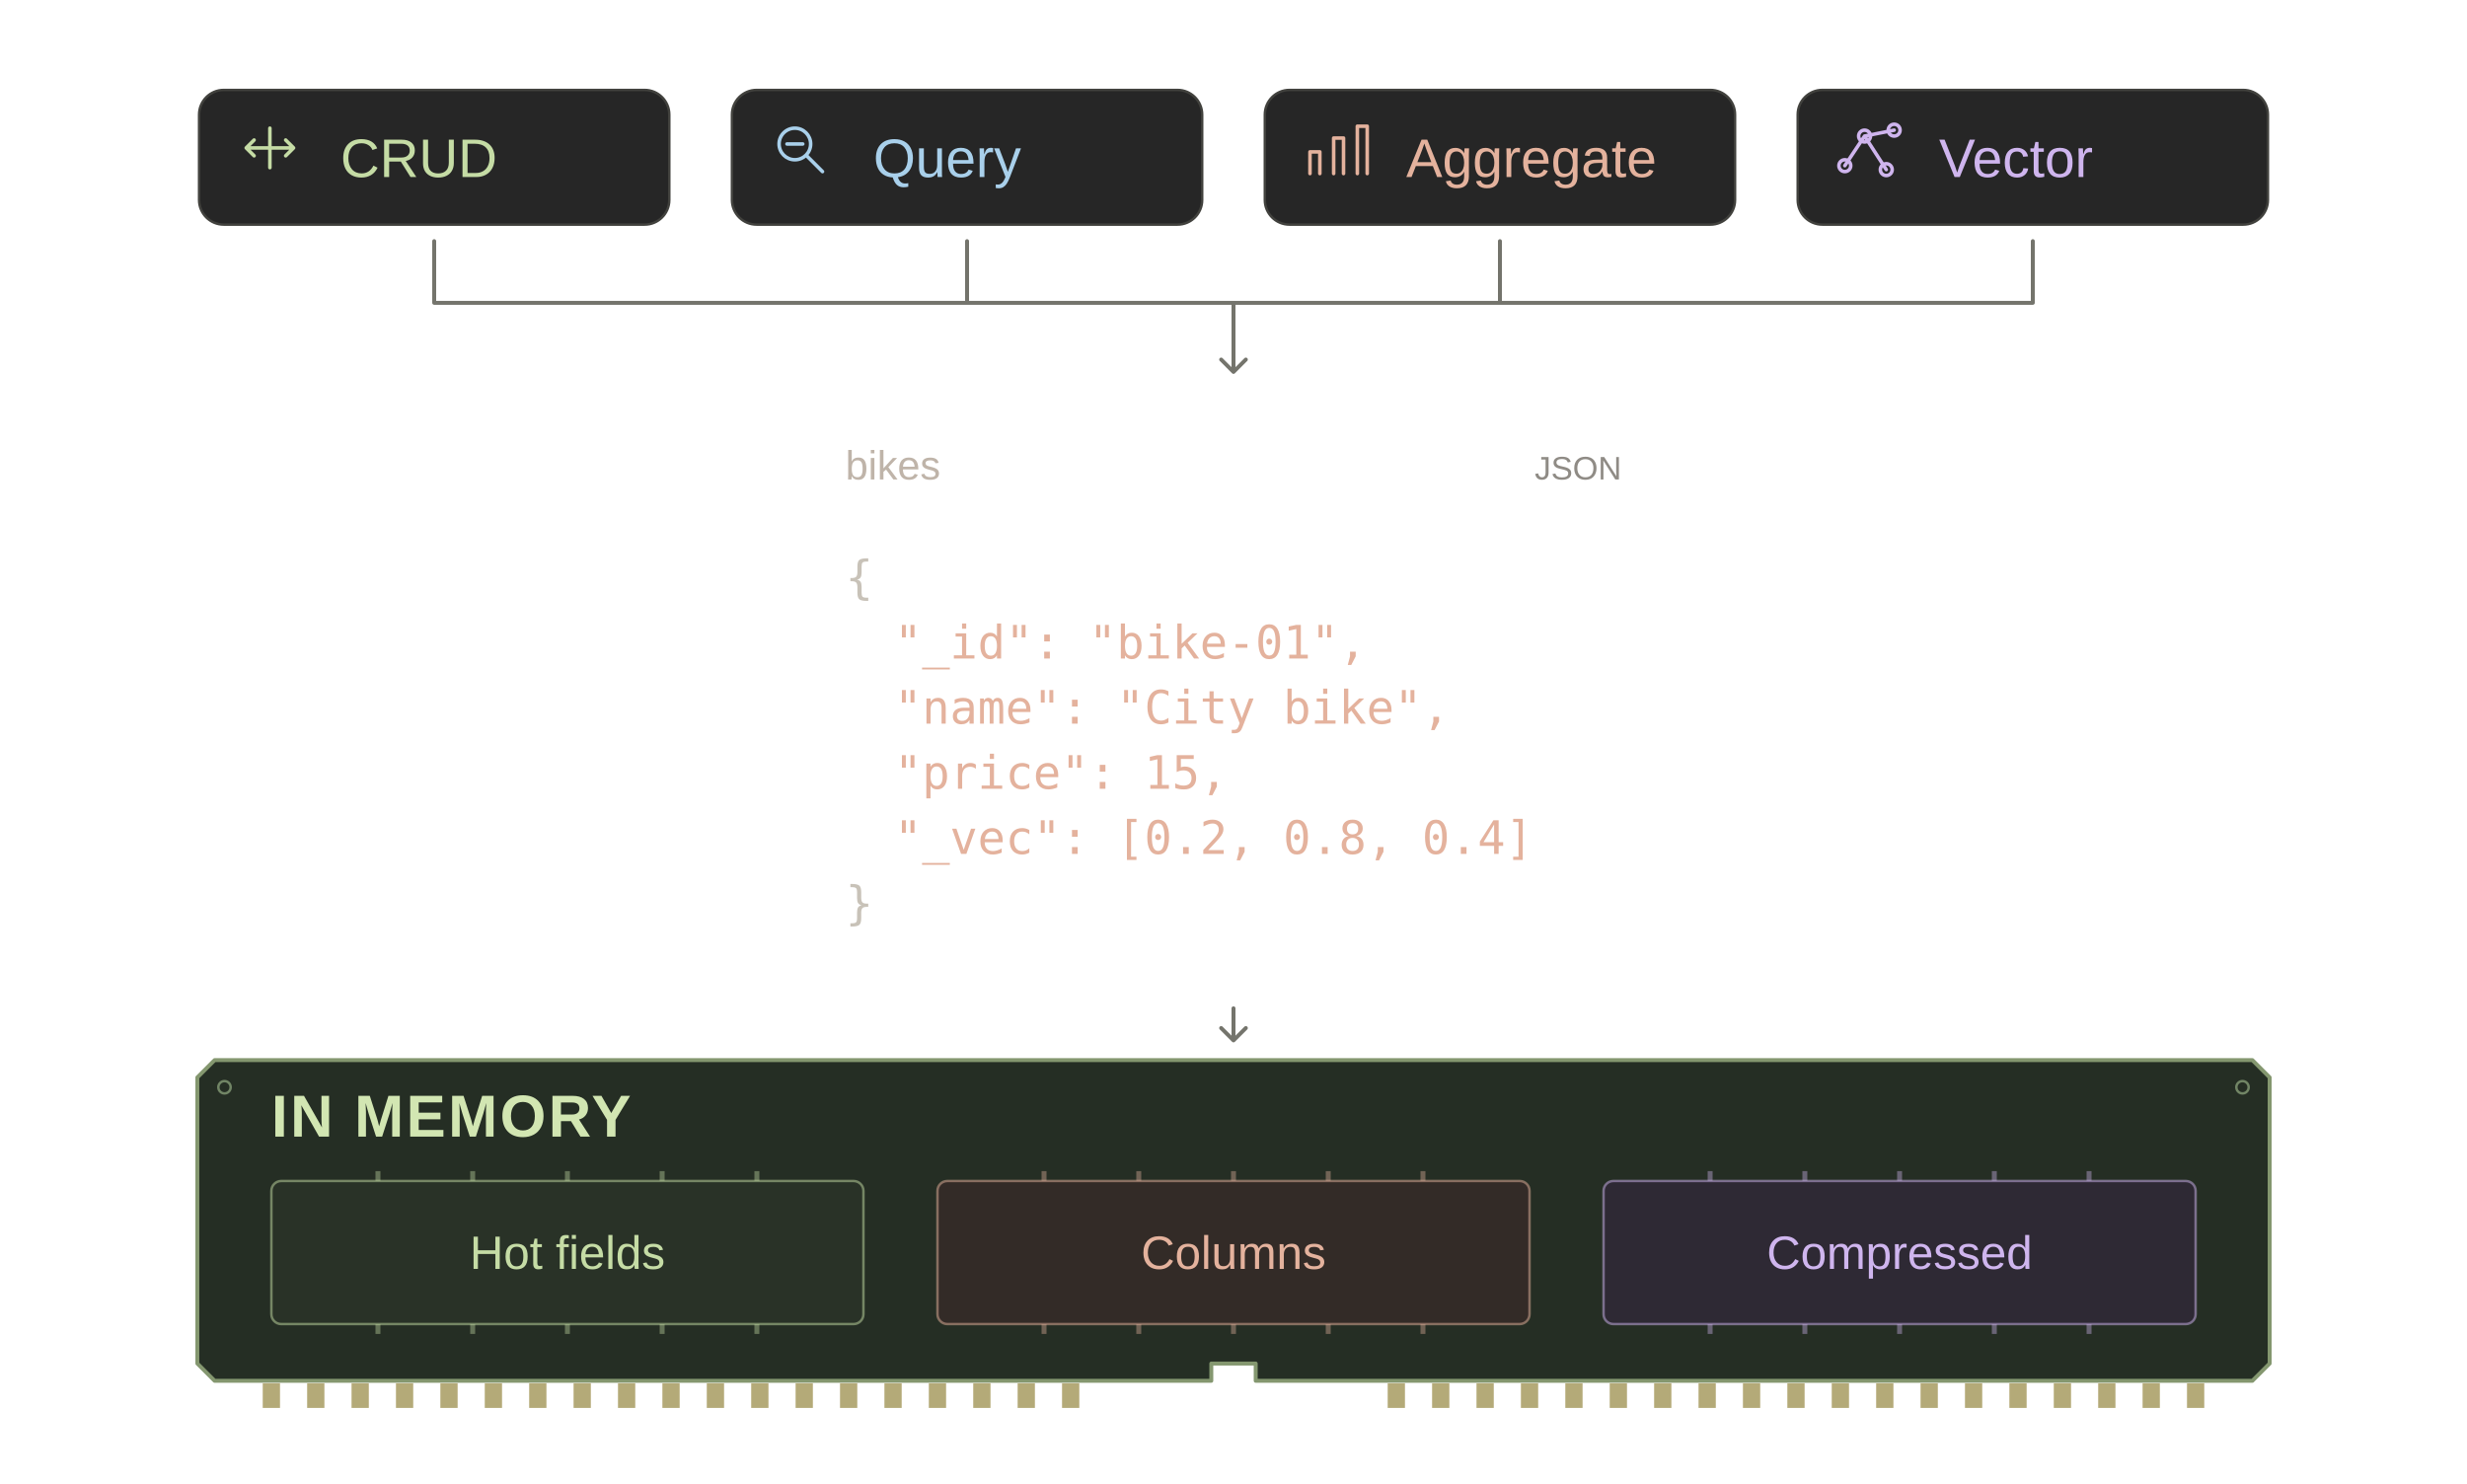
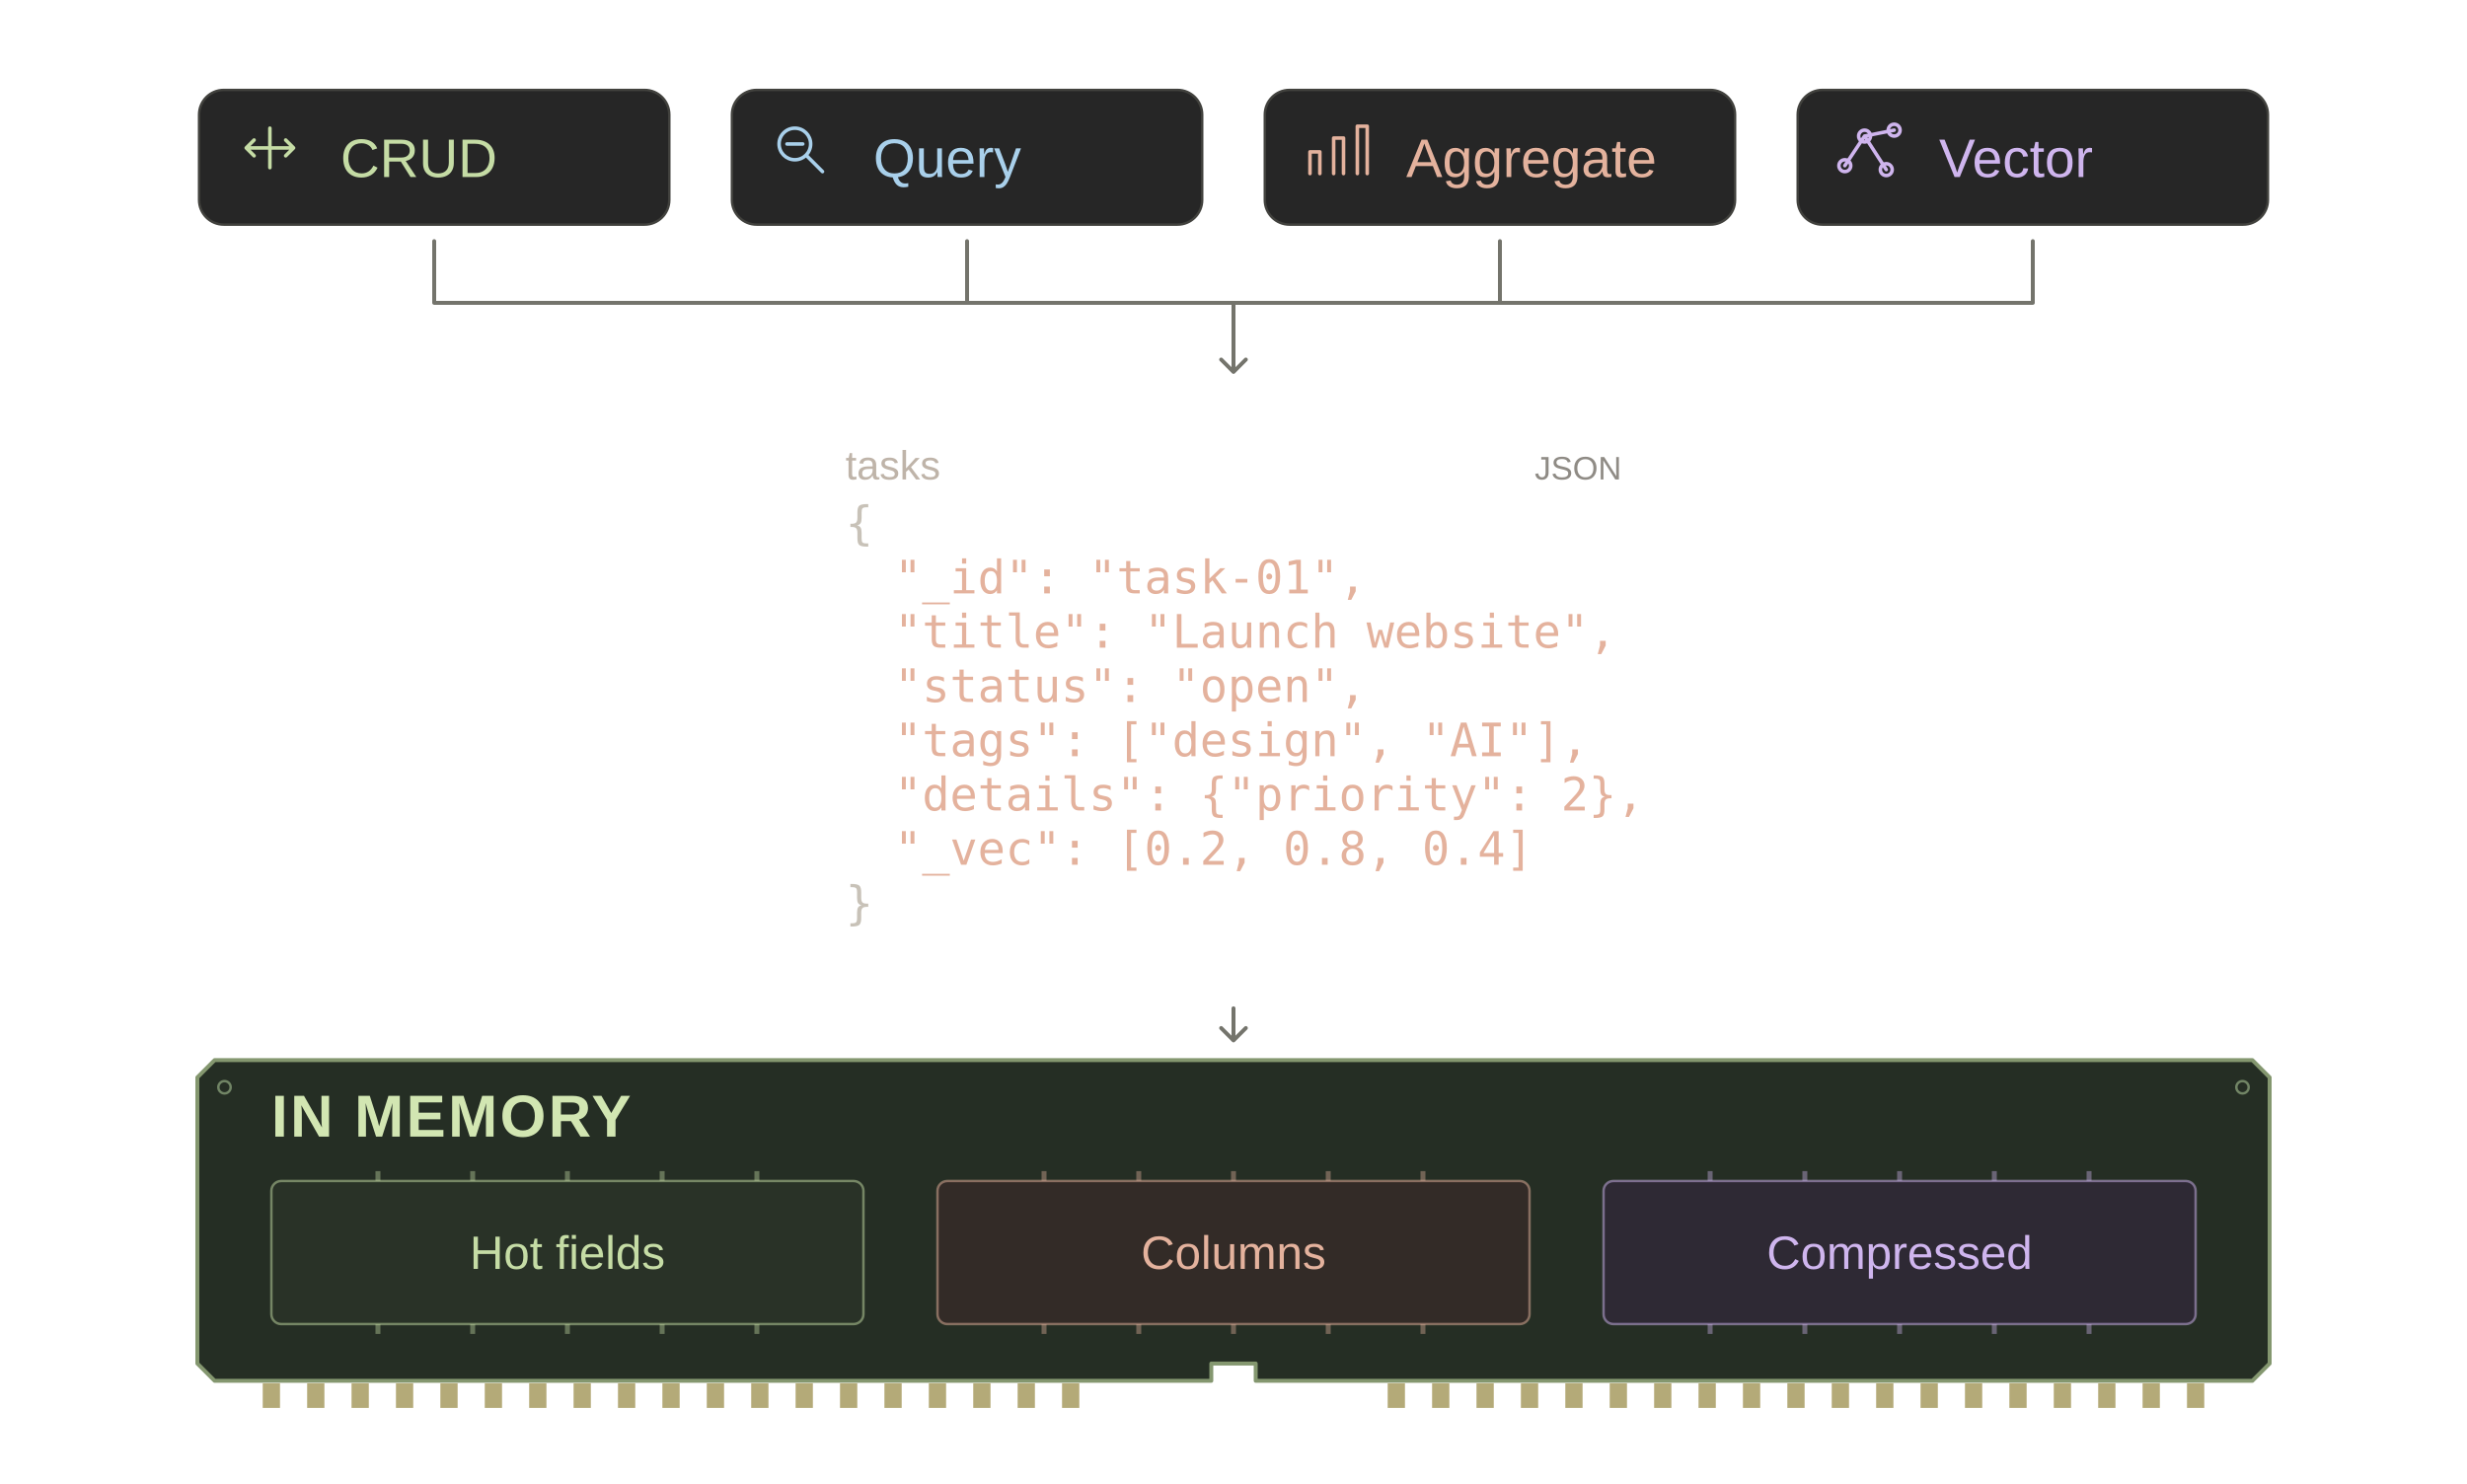
<svg xmlns="http://www.w3.org/2000/svg" class="objy-architecture" width="100%" fill="none" font-family="Montserrat, Arial, sans-serif">
  <style>
    .objy-architecture { aspect-ratio: 1000 / 570; }
    .objy-architecture .architecture-compact { display: none; }
    @media (max-width: 640px) {
      .objy-architecture { aspect-ratio: 360 / 600; }
      .objy-architecture .architecture-wide { display: none; }
      .objy-architecture .architecture-compact { display: block; }
    }
  </style>
  <defs>
    <g id="objy-arch-crud" stroke="currentColor" stroke-width="1.8" stroke-linecap="round" stroke-linejoin="round">
      <path d="M8 14h20m-10-10v20m-8-14-4 4 4 4m16-8 4 4-4 4" />
    </g>
    <g id="objy-arch-query" stroke="currentColor" stroke-width="1.8" stroke-linecap="round" stroke-linejoin="round">
      <circle cx="14" cy="12" r="8" />
      <path d="m20 18 8 8m-18-14h8" />
    </g>
    <g id="objy-arch-aggregate" stroke="currentColor" stroke-width="1.8" stroke-linecap="round" stroke-linejoin="round">
      <path d="M5 27V16h5v11m7 0V9h5v18m7 0V3h5v24" />
    </g>
    <g id="objy-arch-vector" stroke="currentColor" stroke-width="1.8" stroke-linecap="round" stroke-linejoin="round">
      <path d="m6 23 10-15 11 17m-11-17 15-3" />
      <circle cx="6" cy="23" r="3" />
      <circle cx="16" cy="8" r="3" />
      <circle cx="27" cy="25" r="3" />
      <circle cx="31" cy="5" r="3" />
    </g>
    <g id="objy-arch-object" class="object-snippet">
-       <text x="22" y="26" font-size="15" fill="#bfb4a9" data-copy="architecture-diagram.object-collection">bikes</text>
+       <text x="22" y="26" font-size="15" fill="#bfb4a9" data-copy="architecture-diagram.object-collection">tasks</text>
      <text x="308" y="26" text-anchor="end" font-size="12" fill="#8f8b85">JSON</text>
      <g font-family="ui-monospace, SFMono-Regular, Consolas, monospace" font-size="17" fill="#e4b29d">
-         <text x="22" y="68" fill="#c8c2b8">{</text>
-         <text x="40" y="92" data-copy="architecture-diagram.object-id">"_id": "bike-01",</text>
-         <text x="40" y="116" data-copy="architecture-diagram.object-name">"name": "City bike",</text>
-         <text x="40" y="140" data-copy="architecture-diagram.object-price">"price": 15,</text>
-         <text x="40" y="164" data-copy="architecture-diagram.object-vector">"_vec": [0.2, 0.8, 0.4]</text>
+         <text x="22" y="48" fill="#c8c2b8">{</text>
+         <text x="40" y="68" data-copy="architecture-diagram.object-id">"_id": "task-01",</text>
+         <text x="40" y="88" data-copy="architecture-diagram.object-title">"title": "Launch website",</text>
+         <text x="40" y="108" data-copy="architecture-diagram.object-status">"status": "open",</text>
+         <text x="40" y="128" data-copy="architecture-diagram.object-tags">"tags": ["design", "AI"],</text>
+         <text x="40" y="148" data-copy="architecture-diagram.object-details">"details": {"priority": 2},</text>
+         <text x="40" y="168" data-copy="architecture-diagram.object-vector">"_vec": [0.2, 0.8, 0.4]</text>
        <text x="22" y="188" fill="#c8c2b8">}</text>
      </g>
    </g>
    <symbol id="api" viewBox="0 0 360 184">
      <g class="api-option" transform="translate(12 14)">
        <rect x=".7" y=".7" width="158.6" height="46.6" rx="10" fill="#262626" stroke="#41413d" />
        <use href="#objy-arch-crud" transform="translate(15 13) scale(.65)" color="#c5dca5" />
        <text x="47" y="30" font-size="16" fill="#c5dca5" data-copy="architecture-diagram.crud">CRUD</text>
      </g>
      <g class="api-option" transform="translate(188 14)">
        <rect x=".7" y=".7" width="158.6" height="46.6" rx="10" fill="#262626" stroke="#41413d" />
        <use href="#objy-arch-query" transform="translate(15 13) scale(.65)" color="#a9d0eb" />
        <text x="47" y="30" font-size="16" fill="#a9d0eb" data-copy="architecture-diagram.query">Query</text>
      </g>
      <g class="api-option" transform="translate(12 74)">
        <rect x=".7" y=".7" width="158.6" height="46.6" rx="10" fill="#262626" stroke="#41413d" />
        <use href="#objy-arch-aggregate" transform="translate(15 13) scale(.65)" color="#e4b29d" />
        <text x="47" y="30" font-size="16" fill="#e4b29d" data-copy="architecture-diagram.aggregate">Aggregate</text>
      </g>
      <g class="api-option" transform="translate(188 74)">
        <rect x=".7" y=".7" width="158.6" height="46.6" rx="10" fill="#262626" stroke="#41413d" />
        <use href="#objy-arch-vector" transform="translate(15 13) scale(.65)" color="#cfb5ee" />
        <text x="47" y="30" font-size="16" fill="#cfb5ee" data-copy="architecture-diagram.vector">Vector</text>
      </g>
      <path d="M92 130v16h176v-16m-88 16v27m-5-5 5 5 5-5" stroke="#74746c" stroke-width="1.6" stroke-linecap="round" stroke-linejoin="round" />
    </symbol>
    <symbol id="objects" viewBox="0 184 360 258">
      <g class="architecture-object">
        <use href="#objy-arch-object" transform="translate(15 190)" />
      </g>
      <path d="M180 416v29m-5-5 5 5 5-5" stroke="#74746c" stroke-width="1.6" stroke-linecap="round" stroke-linejoin="round" />
    </symbol>
    <symbol id="memory" viewBox="0 442 360 158">
      <g class="storage-panel">
        <path class="memory-board" d="M17 460H343l7 7v98l-7 7H189.0v-7h-18v7H17l-7-7V467Z" fill="#252e24" stroke="#84976f" stroke-width="1.6" stroke-linejoin="round" />
        <circle cx="21" cy="471" r="2.5" stroke="#718565" />
        <circle cx="339" cy="471" r="2.5" stroke="#718565" />
        <text x="28" y="487" font-size="20" font-weight="600" letter-spacing="1" fill="#d2e6b2" data-copy="storage-diagram.memory">IN MEMORY</text>
        <g class="storage-chip" transform="translate(26 502)">
          <path d="M17.28 -4v4m0 49v4 M32.64 -4v4m0 49v4 M48 -4v4m0 49v4 M63.36 -4v4m0 49v4 M78.72 -4v4m0 49v4" stroke="#c5dca5" stroke-width="2" opacity=".4" />
          <rect width="96" height="49" rx="4" fill="#293227" stroke="#c5dca5" stroke-opacity=".5" />
          <text x="48" y="29.4" text-anchor="middle" font-size="14" fill="#c5dca5" data-copy="storage-diagram.hot">Hot fields</text>
        </g>
        <g class="storage-chip" transform="translate(132 502)">
          <path d="M17.28 -4v4m0 49v4 M32.64 -4v4m0 49v4 M48 -4v4m0 49v4 M63.36 -4v4m0 49v4 M78.72 -4v4m0 49v4" stroke="#e4b29d" stroke-width="2" opacity=".4" />
          <rect width="96" height="49" rx="4" fill="#332b27" stroke="#e4b29d" stroke-opacity=".5" />
          <text x="48" y="29.4" text-anchor="middle" font-size="14" fill="#e4b29d" data-copy="storage-diagram.columns">Columns</text>
        </g>
        <g class="storage-chip" transform="translate(238 502)">
          <path d="M17.28 -4v4m0 49v4 M32.64 -4v4m0 49v4 M48 -4v4m0 49v4 M63.36 -4v4m0 49v4 M78.72 -4v4m0 49v4" stroke="#cfb5ee" stroke-width="2" opacity=".4" />
          <rect width="96" height="49" rx="4" fill="#2e2934" stroke="#cfb5ee" stroke-opacity=".5" />
          <text x="48" y="29.4" text-anchor="middle" font-size="14" fill="#cfb5ee" data-copy="storage-diagram.compressed">Compressed</text>
        </g>
        <path class="memory-contacts" d="M28 573v10 M39 573v10 M50 573v10 M61 573v10 M72 573v10 M83 573v10 M94 573v10 M105 573v10 M116 573v10 M127 573v10 M138 573v10 M149 573v10 M332 573v10 M321 573v10 M310 573v10 M299 573v10 M288 573v10 M277 573v10 M266 573v10 M255 573v10 M244 573v10 M233 573v10 M222 573v10 M211 573v10" stroke="#b4aa78" stroke-width="4" />
      </g>
    </symbol>
  </defs>
  <svg class="architecture-wide" viewBox="0 0 1000 570" width="100%" height="100%" aria-hidden="true">
    <g class="api-option" transform="translate(80 20)">
      <rect x=".7" y=".7" width="190.6" height="54.6" rx="10" fill="#262626" stroke="#41413d" />
      <use href="#objy-arch-crud" transform="translate(15 13) scale(.8)" color="#c5dca5" />
      <text x="58" y="36" font-size="22" fill="#c5dca5" data-copy="architecture-diagram.crud">CRUD</text>
    </g>
    <g class="api-option" transform="translate(296 20)">
      <rect x=".7" y=".7" width="190.6" height="54.6" rx="10" fill="#262626" stroke="#41413d" />
      <use href="#objy-arch-query" transform="translate(15 13) scale(.8)" color="#a9d0eb" />
      <text x="58" y="36" font-size="22" fill="#a9d0eb" data-copy="architecture-diagram.query">Query</text>
    </g>
    <g class="api-option" transform="translate(512 20)">
      <rect x=".7" y=".7" width="190.6" height="54.6" rx="10" fill="#262626" stroke="#41413d" />
      <use href="#objy-arch-aggregate" transform="translate(15 13) scale(.8)" color="#e4b29d" />
      <text x="58" y="36" font-size="22" fill="#e4b29d" data-copy="architecture-diagram.aggregate">Aggregate</text>
    </g>
    <g class="api-option" transform="translate(728 20)">
      <rect x=".7" y=".7" width="190.6" height="54.6" rx="10" fill="#262626" stroke="#41413d" />
      <use href="#objy-arch-vector" transform="translate(15 13) scale(.8)" color="#cfb5ee" />
      <text x="58" y="36" font-size="22" fill="#cfb5ee" data-copy="architecture-diagram.vector">Vector</text>
    </g>
    <path d="M176 82v25h648V82m-432 0v25m216-25v25M500 107v28m-5-5 5 5 5-5" stroke="#74746c" stroke-width="1.6" stroke-linecap="round" stroke-linejoin="round" />
    <g class="architecture-object">
      <use href="#objy-arch-object" transform="translate(318.5 150) scale(1.1)" />
    </g>
    <path d="M500 393v13m-5-5 5 5 5-5" stroke="#74746c" stroke-width="1.6" stroke-linecap="round" stroke-linejoin="round" />
    <g class="storage-panel">
      <path class="memory-board" d="M87 414H913l7 7v116l-7 7H509.0v-7h-18v7H87l-7-7V421Z" fill="#252e24" stroke="#84976f" stroke-width="1.6" stroke-linejoin="round" />
      <circle cx="91" cy="425" r="2.5" stroke="#718565" />
      <circle cx="909" cy="425" r="2.5" stroke="#718565" />
      <text x="110" y="445" font-size="24" font-weight="600" letter-spacing="1" fill="#d2e6b2" data-copy="storage-diagram.memory">IN MEMORY</text>
      <g class="storage-chip" transform="translate(110 463)">
        <path d="M43.2 -4v4m0 58v4 M81.6 -4v4m0 58v4 M120 -4v4m0 58v4 M158.4 -4v4m0 58v4 M196.8 -4v4m0 58v4" stroke="#c5dca5" stroke-width="2" opacity=".4" />
        <rect width="240" height="58" rx="4" fill="#293227" stroke="#c5dca5" stroke-opacity=".5" />
        <text x="120" y="35.65" text-anchor="middle" font-size="19" fill="#c5dca5" data-copy="storage-diagram.hot">Hot fields</text>
      </g>
      <g class="storage-chip" transform="translate(380 463)">
        <path d="M43.2 -4v4m0 58v4 M81.6 -4v4m0 58v4 M120 -4v4m0 58v4 M158.4 -4v4m0 58v4 M196.8 -4v4m0 58v4" stroke="#e4b29d" stroke-width="2" opacity=".4" />
        <rect width="240" height="58" rx="4" fill="#332b27" stroke="#e4b29d" stroke-opacity=".5" />
        <text x="120" y="35.65" text-anchor="middle" font-size="19" fill="#e4b29d" data-copy="storage-diagram.columns">Columns</text>
      </g>
      <g class="storage-chip" transform="translate(650 463)">
        <path d="M43.2 -4v4m0 58v4 M81.6 -4v4m0 58v4 M120 -4v4m0 58v4 M158.4 -4v4m0 58v4 M196.8 -4v4m0 58v4" stroke="#cfb5ee" stroke-width="2" opacity=".4" />
        <rect width="240" height="58" rx="4" fill="#2e2934" stroke="#cfb5ee" stroke-opacity=".5" />
        <text x="120" y="35.65" text-anchor="middle" font-size="19" fill="#cfb5ee" data-copy="storage-diagram.compressed">Compressed</text>
      </g>
      <path class="memory-contacts" d="M110 545v10 M128 545v10 M146 545v10 M164 545v10 M182 545v10 M200 545v10 M218 545v10 M236 545v10 M254 545v10 M272 545v10 M290 545v10 M308 545v10 M326 545v10 M344 545v10 M362 545v10 M380 545v10 M398 545v10 M416 545v10 M434 545v10 M890 545v10 M872 545v10 M854 545v10 M836 545v10 M818 545v10 M800 545v10 M782 545v10 M764 545v10 M746 545v10 M728 545v10 M710 545v10 M692 545v10 M674 545v10 M656 545v10 M638 545v10 M620 545v10 M602 545v10 M584 545v10 M566 545v10" stroke="#b4aa78" stroke-width="7" />
    </g>
  </svg>
  <svg class="architecture-compact" viewBox="0 0 360 600" width="100%" height="100%" aria-hidden="true">
    <use href="#api" width="360" height="184" />
    <use href="#objects" y="184" width="360" height="258" />
    <use href="#memory" y="442" width="360" height="158" />
  </svg>
</svg>
